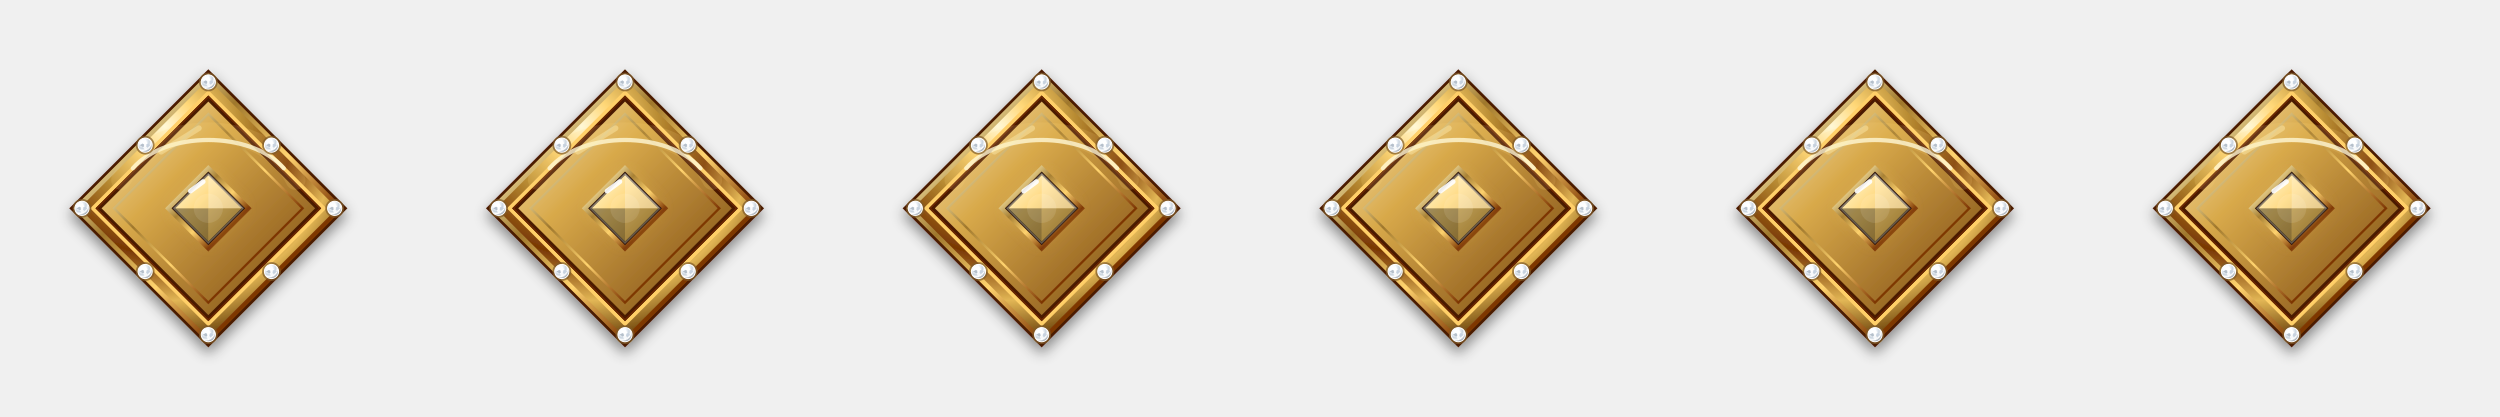
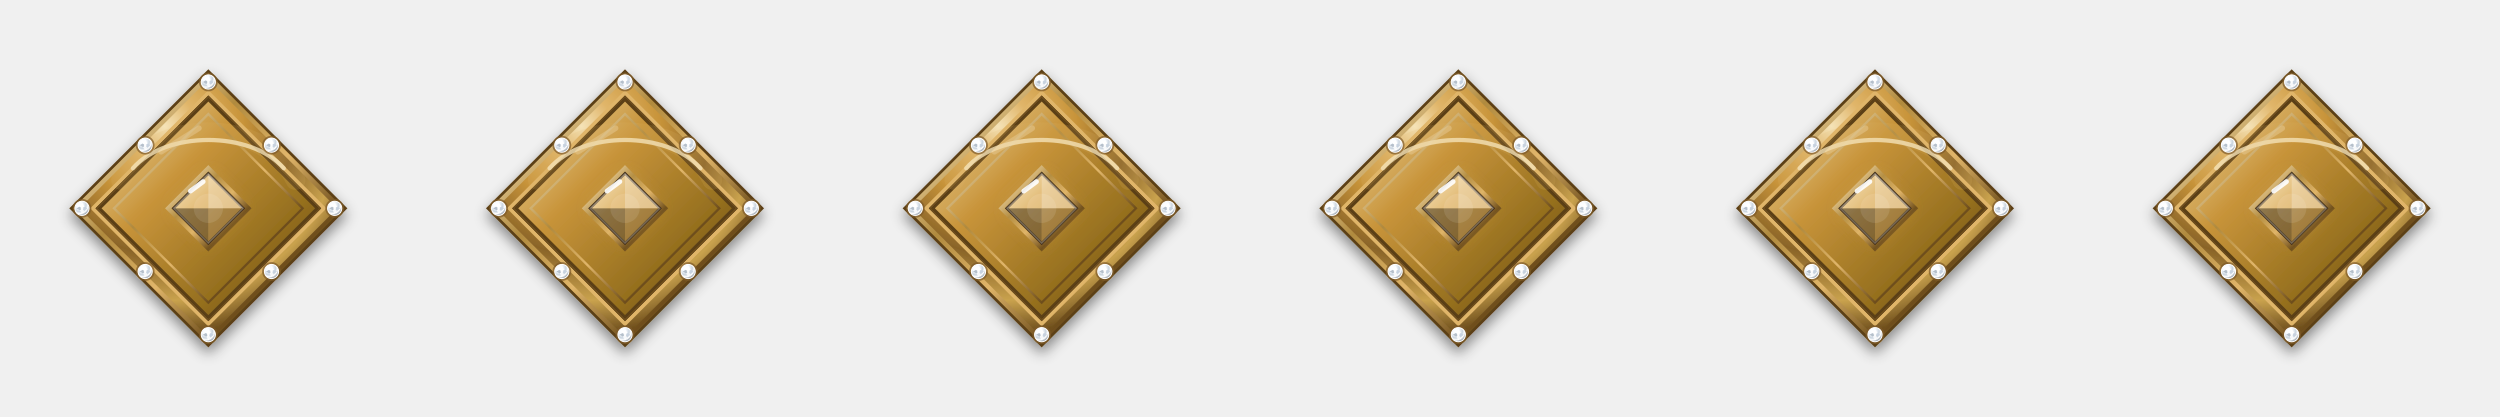
<svg xmlns="http://www.w3.org/2000/svg" xmlns:xlink="http://www.w3.org/1999/xlink" width="384" height="64" viewBox="0 0 384 64" role="img" aria-labelledby="title desc">
  <view id="sessions" viewBox="0 0 64 64" />
  <view id="consultations" viewBox="64 0 64 64" />
  <view id="content" viewBox="128 0 64 64" />
  <view id="notes" viewBox="192 0 64 64" />
  <view id="info" viewBox="256 0 64 64" />
  <view id="projects" viewBox="320 0 64 64" />
  <defs>
    <radialGradient id="gold-face" cx=".34" cy=".2" r=".84">
-       <stop offset="0" stop-color="#FFF8D7" />
-       <stop offset=".14" stop-color="#FFD777" />
-       <stop offset=".34" stop-color="#B88B32" />
-       <stop offset=".56" stop-color="#793804" />
-       <stop offset=".76" stop-color="#E2B655" />
-       <stop offset=".91" stop-color="#7C5315" />
-       <stop offset="1" stop-color="#431A00" />
+       <stop offset="0" stop-color="#F5E3B8" />
+       <stop offset=".14" stop-color="#E0B569" />
+       <stop offset=".34" stop-color="#C8943A" />
+       <stop offset=".56" stop-color="#8A6428" />
+       <stop offset=".76" stop-color="#C9A24E" />
+       <stop offset=".91" stop-color="#6E4E1C" />
+       <stop offset="1" stop-color="#4A3313" />
    </radialGradient>
    <linearGradient id="plate-face" x1="0" y1="0" x2="1" y2="1">
-       <stop offset="0" stop-color="#F7E4B8" />
-       <stop offset=".35" stop-color="#D8A94A" />
-       <stop offset=".7" stop-color="#A3722A" />
-       <stop offset="1" stop-color="#6E4A16" />
+       <stop offset="0" stop-color="#F0DEB0" />
+       <stop offset=".35" stop-color="#C8943A" />
+       <stop offset=".7" stop-color="#96701F" />
+       <stop offset="1" stop-color="#5C4014" />
    </linearGradient>
    <linearGradient id="gold-edge" x1="0" y1="0" x2="1" y2="1">
-       <stop offset="0" stop-color="#6B2C00" />
-       <stop offset=".16" stop-color="#FFF0B3" />
-       <stop offset=".35" stop-color="#9F772C" />
-       <stop offset=".55" stop-color="#FFD36E" />
-       <stop offset=".75" stop-color="#7D3603" />
-       <stop offset="1" stop-color="#E6BE68" />
+       <stop offset="0" stop-color="#5C4014" />
+       <stop offset=".16" stop-color="#EAD1A0" />
+       <stop offset=".35" stop-color="#B08A3E" />
+       <stop offset=".55" stop-color="#E0B569" />
+       <stop offset=".75" stop-color="#6E4E1C" />
+       <stop offset="1" stop-color="#C9A24E" />
    </linearGradient>
    <radialGradient id="diamond-base" cx=".32" cy=".26" r=".75">
      <stop offset="0" stop-color="#FFFFFF" />
      <stop offset=".32" stop-color="#F8FBFF" />
      <stop offset=".63" stop-color="#CBD5DF" />
      <stop offset=".82" stop-color="#FFFFFF" />
      <stop offset="1" stop-color="#929DAA" />
    </radialGradient>
    <linearGradient id="rhombus-gold" x1="0" y1="0" x2="1" y2="1">
-       <stop offset="0" stop-color="#FFF8D7" />
-       <stop offset=".4" stop-color="#FFD777" />
-       <stop offset="1" stop-color="#B88B32" />
+       <stop offset="0" stop-color="#F5E3B8" />
+       <stop offset=".4" stop-color="#E0B569" />
+       <stop offset="1" stop-color="#C8943A" />
    </linearGradient>
    <filter id="medallion-shadow" x="-20%" y="-20%" width="140%" height="150%">
      <feGaussianBlur in="SourceAlpha" stdDeviation="1.1" result="blur" />
      <feOffset in="blur" dy="1" result="off" />
      <feComponentTransfer in="off" result="shadow">
        <feFuncA type="linear" slope=".45" />
      </feComponentTransfer>
      <feMerge>
        <feMergeNode in="shadow" />
        <feMergeNode in="SourceGraphic" />
      </feMerge>
    </filter>
    <filter id="stone-glow" x="-80%" y="-80%" width="260%" height="260%">
      <feGaussianBlur stdDeviation="1.25" />
    </filter>
    <g id="pave">
      <circle r="2" fill="#7D5A2A" opacity=".7" />
      <circle r="1.5" fill="url(#diamond-base)" stroke="#FFFFFF" stroke-width=".22" />
      <path d="M0-1.15.55-.35 0 0-.55-.35Z" fill="#FFFFFF" opacity=".95" />
      <path d="M1.15 0 .45.55 0 0 .55-.35Z" fill="#C7D2DF" opacity=".9" />
      <path d="M0 1.15-.45.42 0 0 .45.55Z" fill="#FFFFFF" opacity=".82" />
      <path d="M-1.15 0-.55-.35 0 0-.45.42Z" fill="#AEB9C5" opacity=".9" />
      <circle r=".28" fill="#FFFFFF" opacity=".9" />
    </g>
    <g id="gold-medallion">
      <g transform="translate(32 32) scale(.724138) translate(-32 -32)">
-         <polygon points="32,3 61,32 32,61 3,32" fill="url(#gold-face)" stroke="#4B1A00" stroke-width=".7" />
+         <polygon points="32,3 61,32 32,61 3,32" fill="url(#gold-face)" stroke="#5C4014" stroke-width=".7" />
        <polygon points="32,4 60,32 32,60 4,32" fill="none" stroke="url(#gold-edge)" stroke-width=".95" />
-         <polygon points="32,7.5 56.5,32 32,56.5 7.5,32" fill="#2C0A00" stroke="#FFCF68" stroke-width=".8" />
-         <polygon points="32,8.35 55.65,32 32,55.65 8.35,32" fill="none" stroke="#6A2702" stroke-width=".4" />
-         <polygon points="32,9 55,32 32,55 9,32" fill="url(#plate-face)" stroke="#4B1A00" stroke-width=".5" />
+         <polygon points="32,7.5 56.5,32 32,56.5 7.5,32" fill="#3A2712" stroke="#E0B569" stroke-width=".8" />
+         <polygon points="32,8.35 55.65,32 32,55.65 8.35,32" fill="none" stroke="#6E4E1C" stroke-width=".4" />
+         <polygon points="32,9 55,32 32,55 9,32" fill="url(#plate-face)" stroke="#5C4014" stroke-width=".5" />
        <polygon points="32,12 52,32 32,52 12,32" fill="none" stroke="url(#gold-edge)" stroke-width=".5" />
-         <path data-tube-reflection="ambient" d="M13.5 26 C20 12.5 44 12.5 50.5 26" fill="none" stroke="#FFD777" stroke-width="4.2" stroke-linecap="round" opacity=".15" />
-         <path data-tube-reflection="highlight" d="M16 23.5 C23 15.5 41 15.5 48 23.5" fill="none" stroke="#FFF8D7" stroke-width=".9" stroke-linecap="round" opacity=".78" />
-         <path d="M22 20 30 15" stroke="#FFF0B3" stroke-width="1.2" stroke-linecap="round" opacity=".4" />
+         <path data-tube-reflection="ambient" d="M13.5 26 C20 12.5 44 12.5 50.5 26" fill="none" stroke="#E0B569" stroke-width="4.2" stroke-linecap="round" opacity=".15" />
+         <path data-tube-reflection="highlight" d="M16 23.5 C23 15.5 41 15.5 48 23.5" fill="none" stroke="#F5E3B8" stroke-width=".9" stroke-linecap="round" opacity=".78" />
+         <path d="M22 20 30 15" stroke="#EAD1A0" stroke-width="1.2" stroke-linecap="round" opacity=".4" />
        <use href="#pave" xlink:href="#pave" transform="translate(32 5.2)" />
        <use href="#pave" xlink:href="#pave" transform="translate(45.4 18.6)" />
        <use href="#pave" xlink:href="#pave" transform="translate(58.8 32)" />
        <use href="#pave" xlink:href="#pave" transform="translate(45.4 45.4)" />
        <use href="#pave" xlink:href="#pave" transform="translate(32 58.8)" />
        <use href="#pave" xlink:href="#pave" transform="translate(18.6 45.4)" />
        <use href="#pave" xlink:href="#pave" transform="translate(5.2 32)" />
        <use href="#pave" xlink:href="#pave" transform="translate(18.6 18.6)" />
      </g>
    </g>
    <g id="centre-stone">
-       <polygon points="32,25.85 38.15,32 32,38.15 25.85,32" fill="#2C0A00" stroke="url(#gold-edge)" stroke-width=".7" />
+       <polygon points="32,25.85 38.15,32 32,38.15 25.85,32" fill="#3A2712" stroke="url(#gold-edge)" stroke-width=".7" />
      <polygon points="32,26.667 37.333,32 32,37.333 26.667,32" fill="url(#rhombus-gold)" opacity=".4" filter="url(#stone-glow)" />
-       <polygon points="32,26.667 37.333,32 32,37.333 26.667,32" fill="url(#rhombus-gold)" stroke="#160800" stroke-opacity=".7" stroke-width=".35" />
+       <polygon points="32,26.667 37.333,32 32,37.333 26.667,32" fill="url(#rhombus-gold)" stroke="#3A2712" stroke-opacity=".7" stroke-width=".35" />
      <path d="M32 26.667 37.333 32 32 32Z" fill="#FFFFFF" opacity=".34" />
      <path d="M37.333 32 32 37.333 32 32Z" fill="#000000" opacity=".23" />
      <path d="M32 37.333 26.667 32 32 32Z" fill="#000000" opacity=".38" />
      <path d="M26.667 32 32 26.667 32 32Z" fill="#FFFFFF" opacity=".12" />
      <circle cx="32" cy="32" r="2.25" fill="#FFFFFF" opacity=".1" />
      <path d="M29.25 29.35 31.2 27.9" stroke="#FFFFFF" stroke-width=".75" stroke-linecap="round" opacity=".9" />
      <polygon points="32,26.667 37.333,32 32,37.333 26.667,32" fill="none" stroke="#FFFFFF" stroke-opacity=".25" stroke-width=".25" />
    </g>
  </defs>
  <g id="sessions-icon" filter="url(#medallion-shadow)">
    <use href="#gold-medallion" xlink:href="#gold-medallion" />
    <use href="#centre-stone" xlink:href="#centre-stone" />
  </g>
  <g id="consultations-icon" transform="translate(64 0)" filter="url(#medallion-shadow)">
    <use href="#gold-medallion" xlink:href="#gold-medallion" />
    <use href="#centre-stone" xlink:href="#centre-stone" />
  </g>
  <g id="content-icon" transform="translate(128 0)" filter="url(#medallion-shadow)">
    <use href="#gold-medallion" xlink:href="#gold-medallion" />
    <use href="#centre-stone" xlink:href="#centre-stone" />
  </g>
  <g id="notes-icon" transform="translate(192 0)" filter="url(#medallion-shadow)">
    <use href="#gold-medallion" xlink:href="#gold-medallion" />
    <use href="#centre-stone" xlink:href="#centre-stone" />
  </g>
  <g id="info-icon" transform="translate(256 0)" filter="url(#medallion-shadow)">
    <use href="#gold-medallion" xlink:href="#gold-medallion" />
    <use href="#centre-stone" xlink:href="#centre-stone" />
  </g>
  <g id="projects-icon" transform="translate(320 0)" filter="url(#medallion-shadow)">
    <use href="#gold-medallion" xlink:href="#gold-medallion" />
    <use href="#centre-stone" xlink:href="#centre-stone" />
  </g>
</svg>
